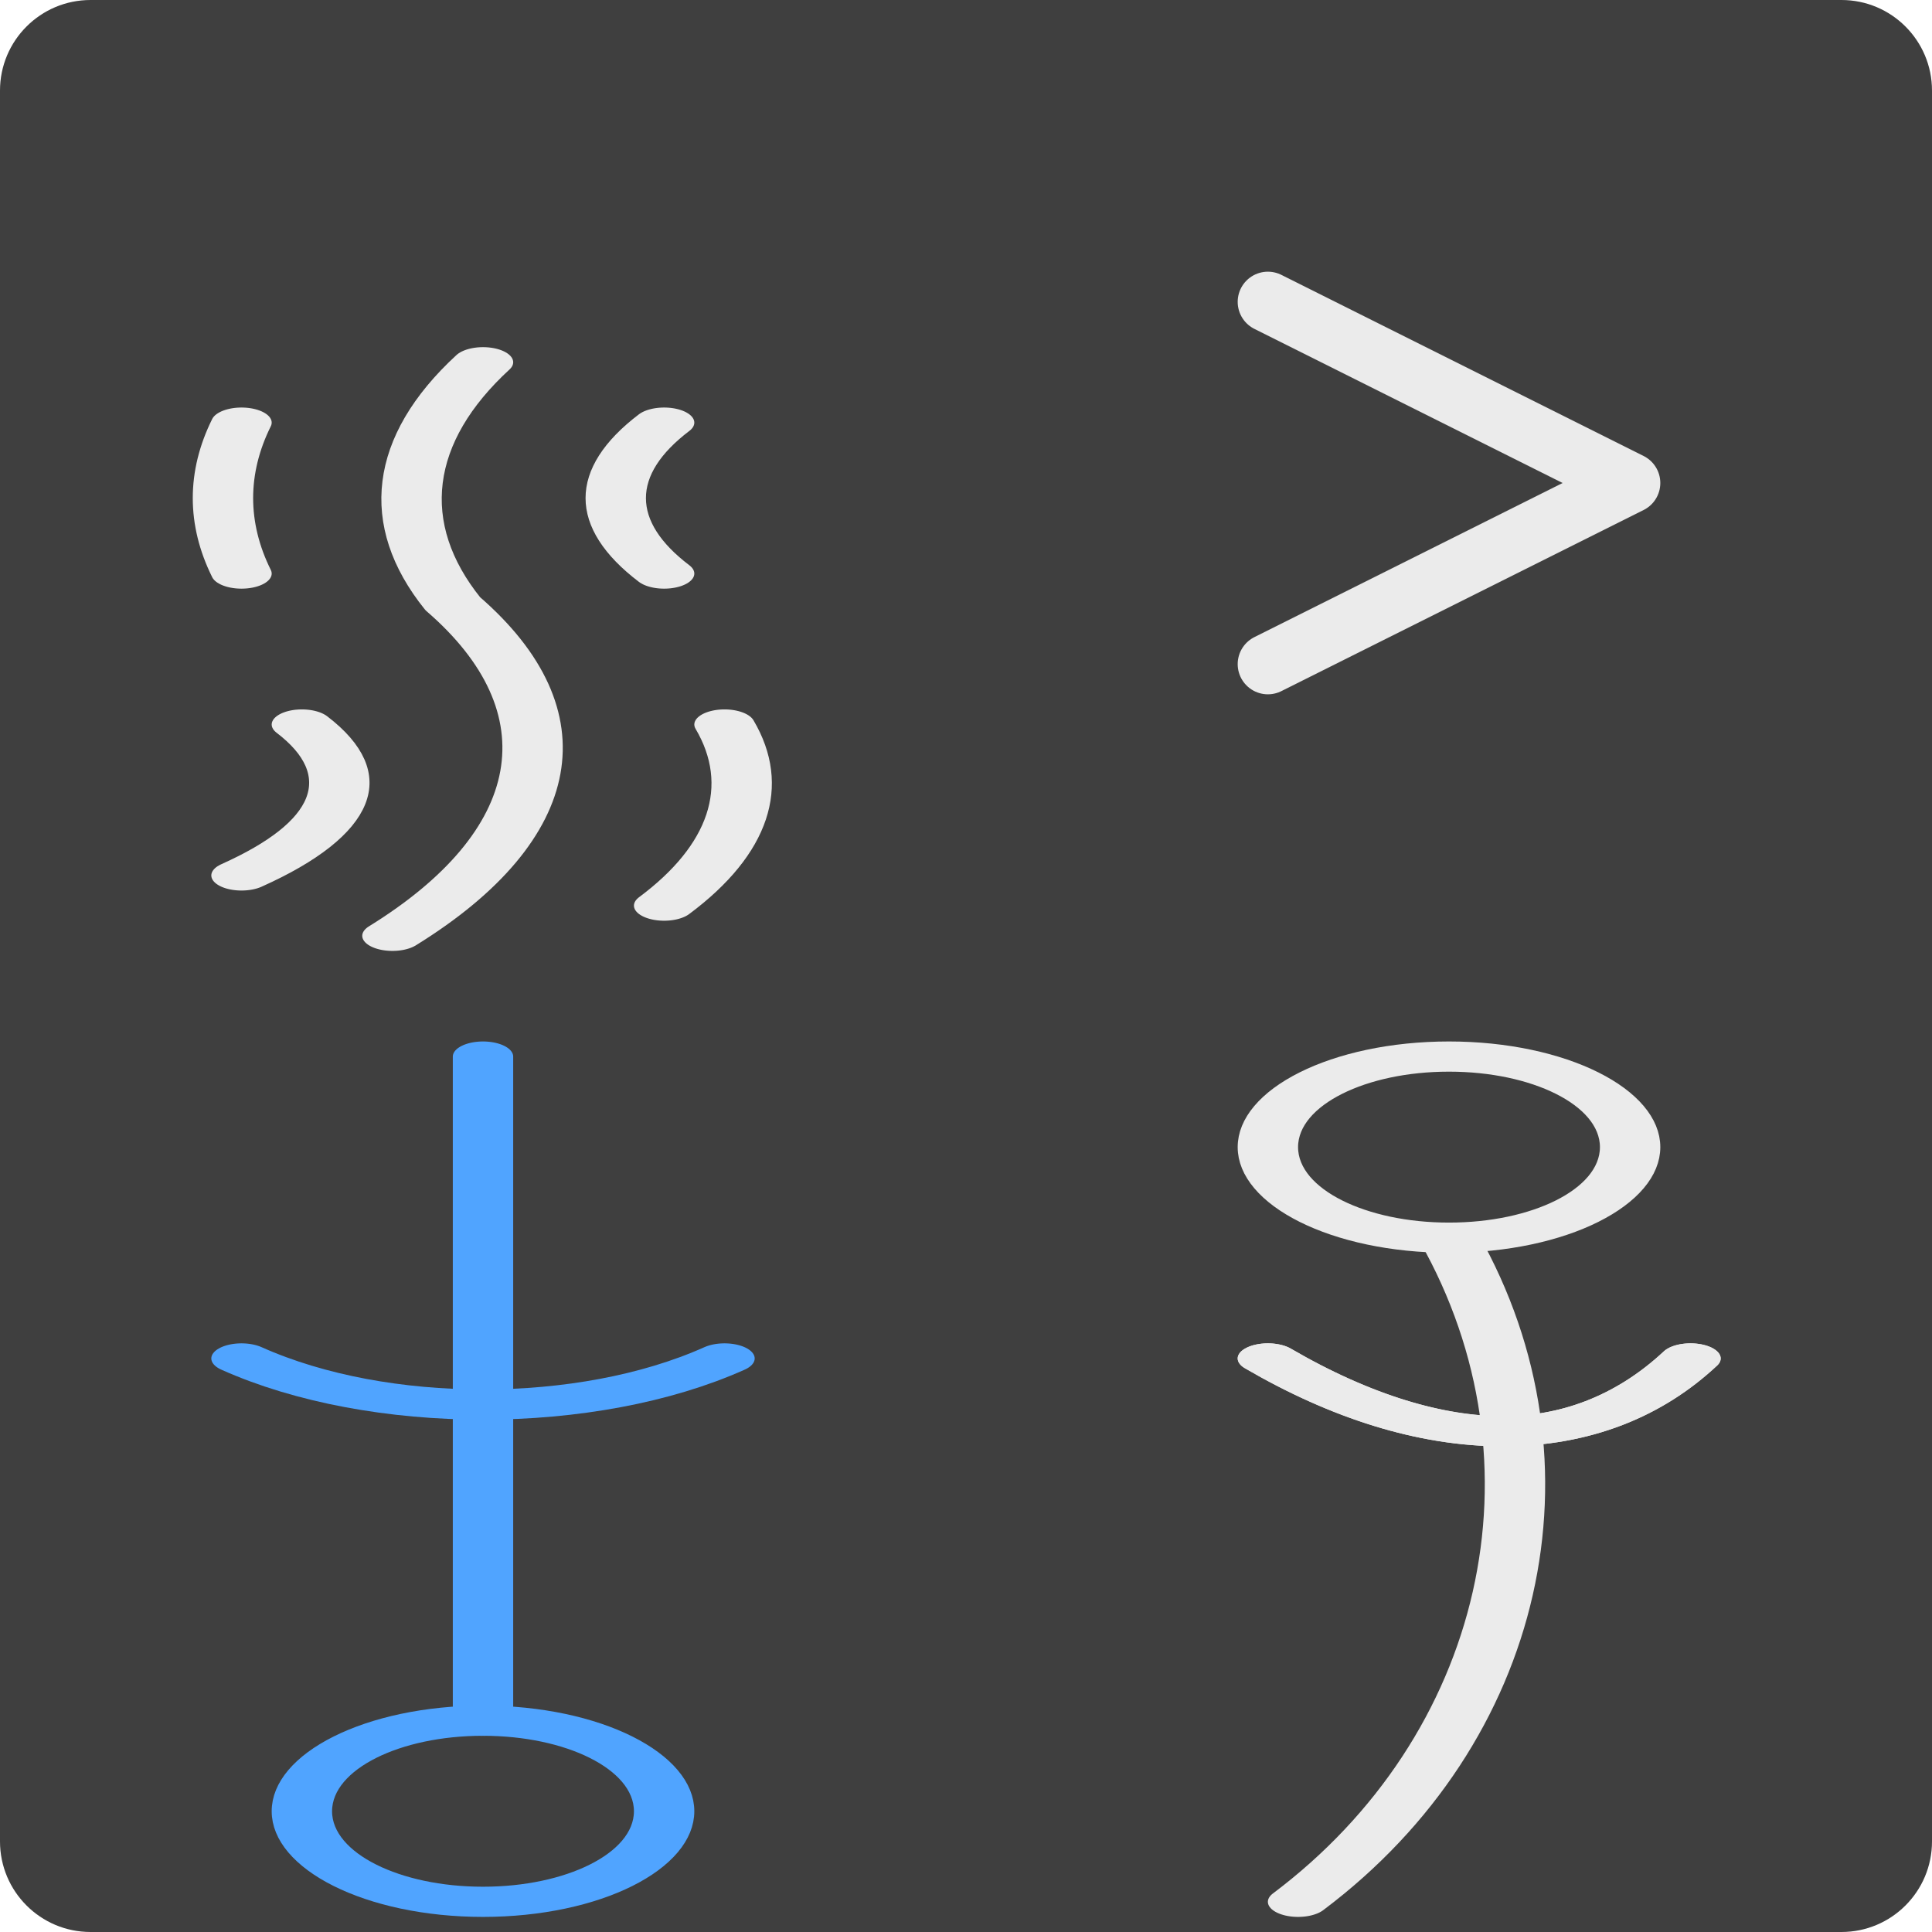
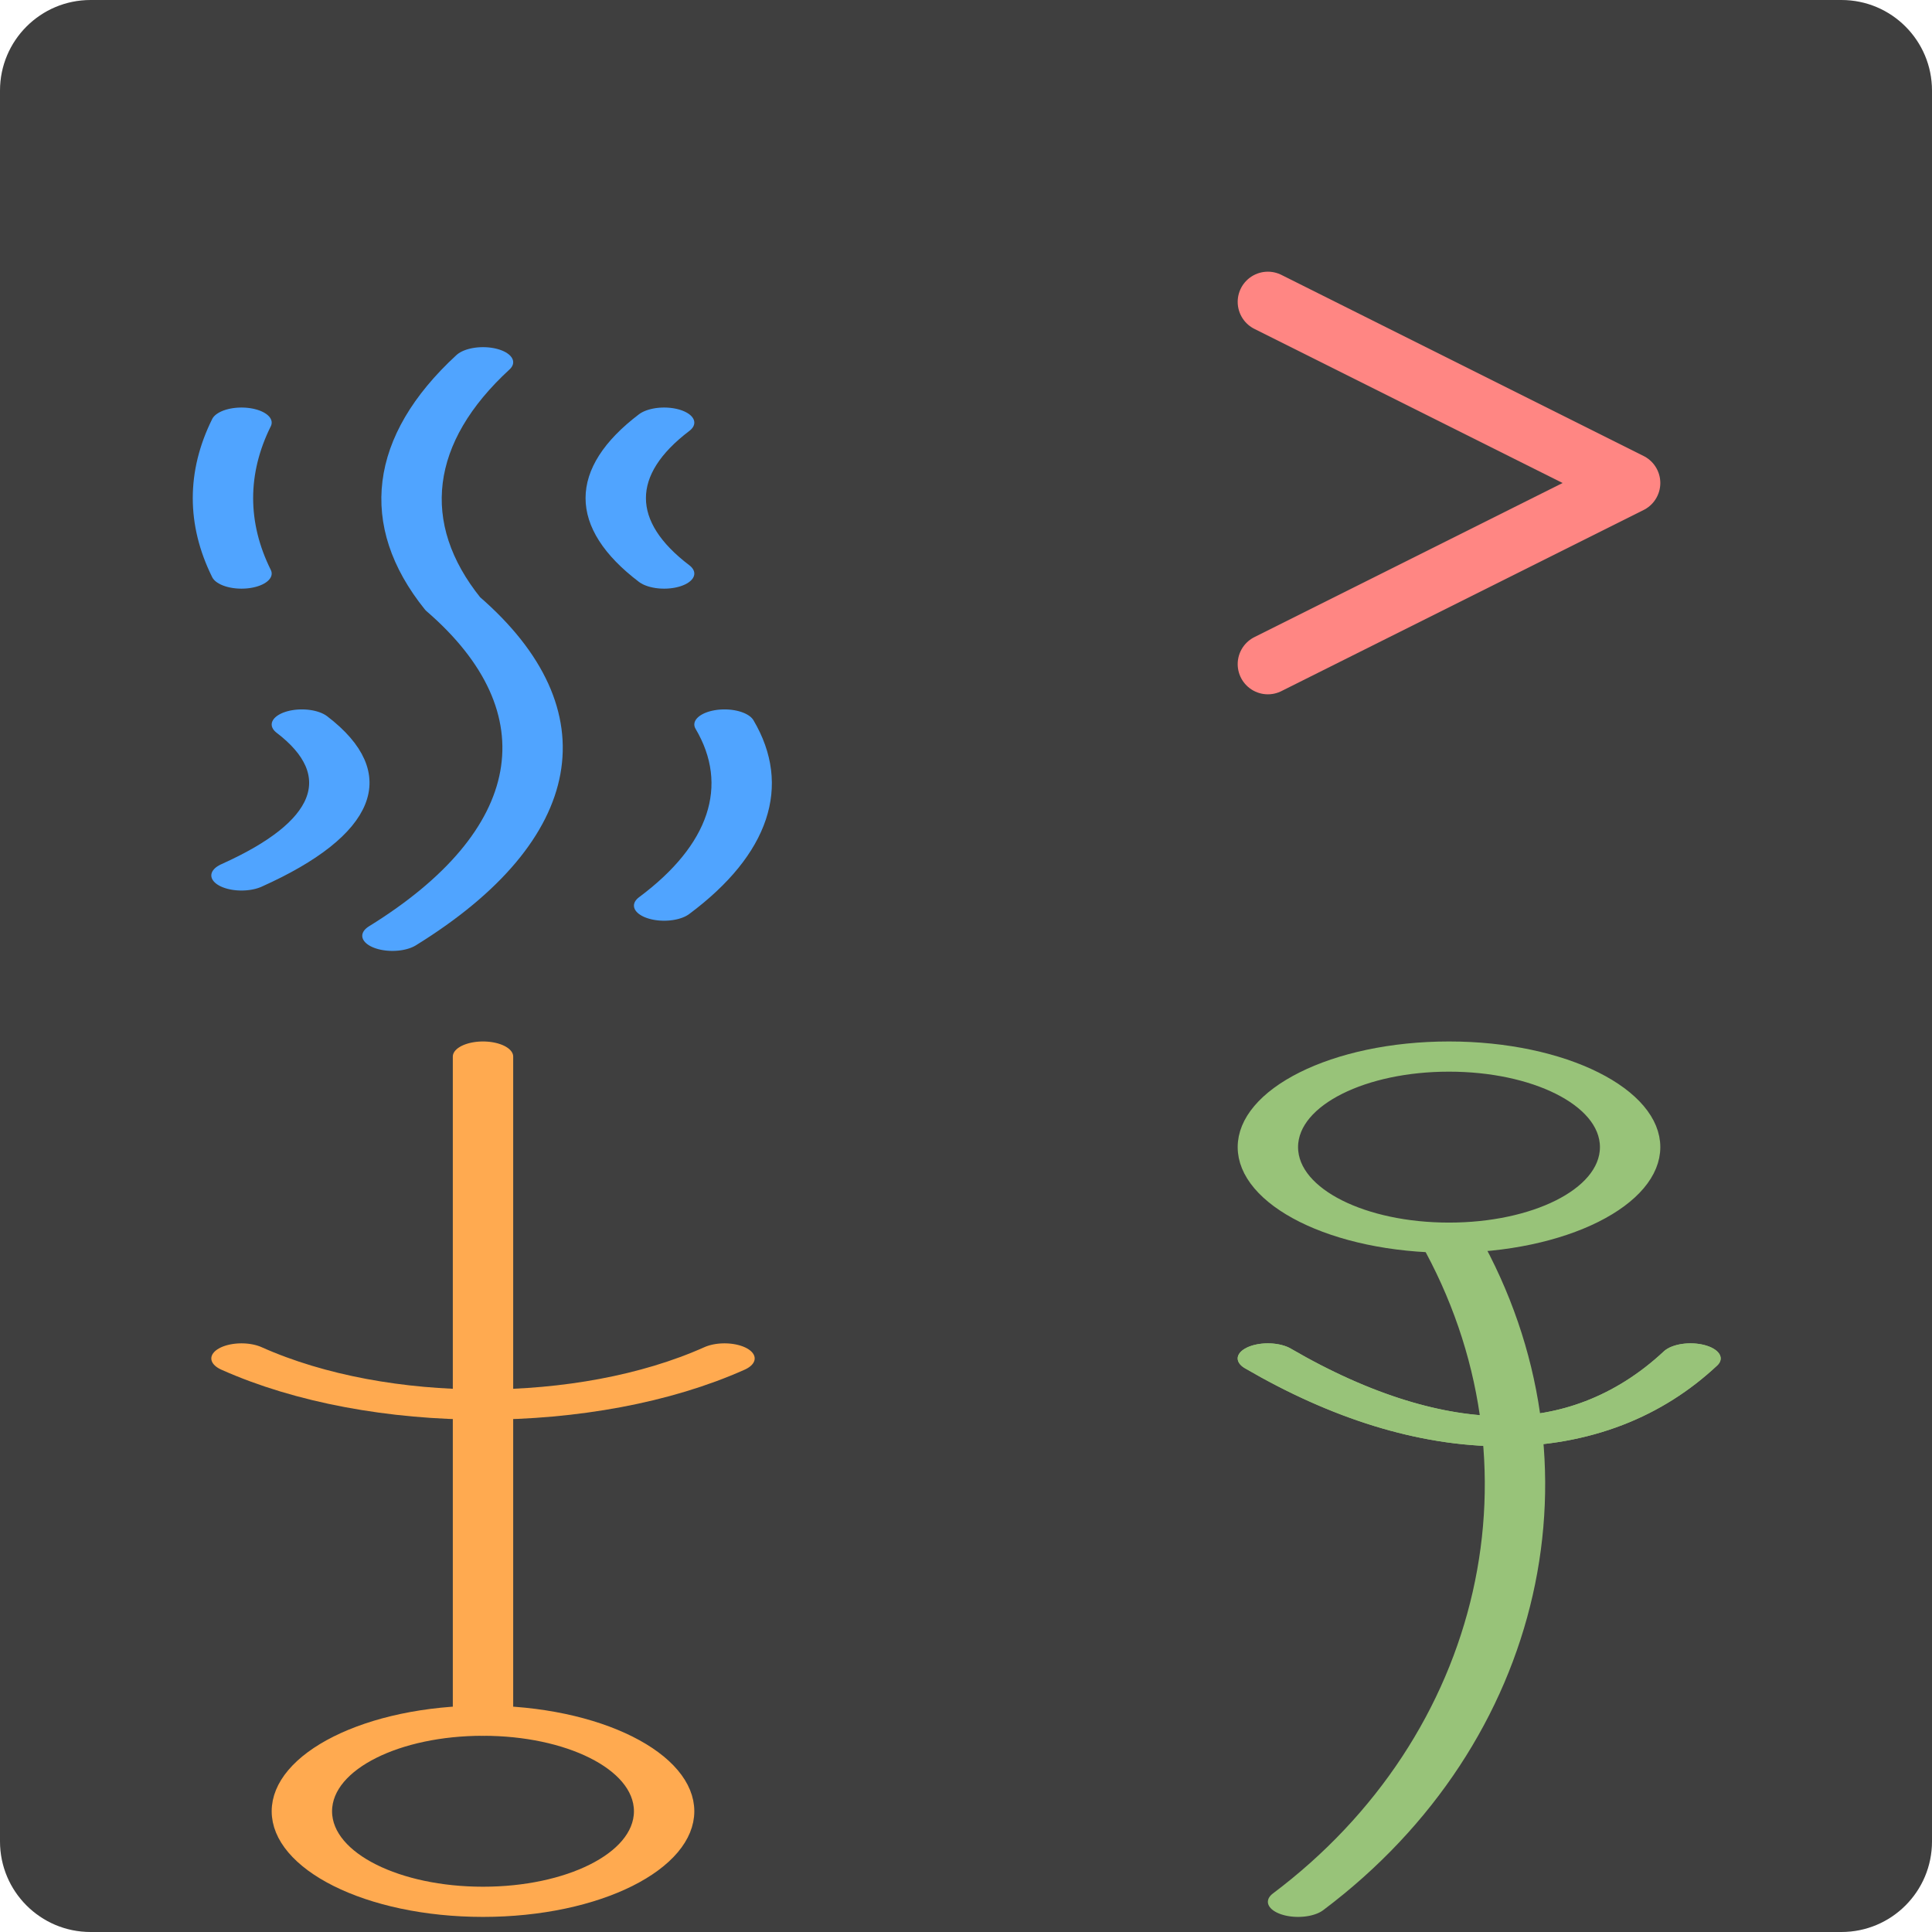
<svg xmlns="http://www.w3.org/2000/svg" width="64" height="64" viewBox="0 0 64 64">
  <path fill="#3f3f3f" d="           M3,0           l29,0 l0,32 l-32,0           l0,-29 a3,3,0,0,1,3,-3           Z           " />
  <path fill="#3f3f3f" d="         M32,0         l29,0 a3,3,0,0,1,3,3         l0,29 l-32,0 l0,-29         Z         " />
  <path fill="#3f3f3f" d="         M32,32         l32,0         l0,29 a3,3,0,0,1,-3,3         l-29,0 l0,-32         Z         " />
  <path fill="#3f3f3f" d="         M0,32         l32,0 l0,32         l-29,0 a3,3,0,0,1,-3,-3         l0,-29         Z         " />
-   <path stroke="#ebebeb" stroke-width="2" fill="none" stroke-linecap="round" stroke-linejoin="round" d="           M48,16 m-6,-6           l12,6 l-12, 6           " />
-   <g id="letter-f-lower" stroke="#ebebeb" stroke-width="2" fill="none" stroke-linecap="round" stroke-linejoin="round" transform="translate(16, 32) scale(1, 0.5)">
+   <path stroke="#FF8683" stroke-width="2" fill="none" stroke-linecap="round" stroke-linejoin="round" d="           M48,16 m-6,-6           l12,6 l-12, 6           " />
+   <g id="letter-f-lower" stroke="#98C379" stroke-width="2" fill="none" stroke-linecap="round" stroke-linejoin="round" transform="translate(16, 32) scale(1, 0.5)">
    <circle cx="32" cy="12" r="6" />
    <path d="             M32,32 m0,-14             a20,36,0,0,1,-5,44             M32,32 m8,-6             a18,64,-10,0,1,-14,0             " />
    <path d="             M32,32 m8,-6             a18,64,-10,0,1,-14,0             " />
  </g>
-   <g id="letter-s-lower" stroke="#ebebeb" stroke-width="2" fill="none" stroke-linecap="round" stroke-linejoin="round" transform="translate(-16, 0) scale(1, 0.5)">
+   <g id="letter-s-lower" stroke="#50a4ff" stroke-width="2" fill="none" stroke-linecap="round" stroke-linejoin="round" transform="translate(-16, 0) scale(1, 0.5)">
    <path d="           M32,32 m0,-8           a32,24,0,0,0,-1,16           a32,24,0,0,1,-2,22           " />
    <path d="           M32,32 m-8,-4           a28,24,0,0,0,0,10           m14,-10           a32,16,0,0,0,0,10           m-12,10           a32,14,0,0,1,-2,10           m16,-10           a24,18,0,0,1,-2,12           " />
  </g>
-   <g id="letter-t-lower" stroke="#50a4ff" stroke-width="2" fill="none" stroke-linecap="round" stroke-linejoin="round" transform="translate(-16, 32) scale(1, 0.5)">
+   <g id="letter-t-lower" stroke="#ffaa50" stroke-width="2" fill="none" stroke-linecap="round" stroke-linejoin="round" transform="translate(-16, 32) scale(1, 0.5)">
    <path d="             M32,32 m0,-26             l0,44             " />
    <path d="             M32,32 m8,-6             a12,12,0,0,1,-16,0             " />
    <circle cx="32" cy="56" r="6" />
  </g>
</svg>
